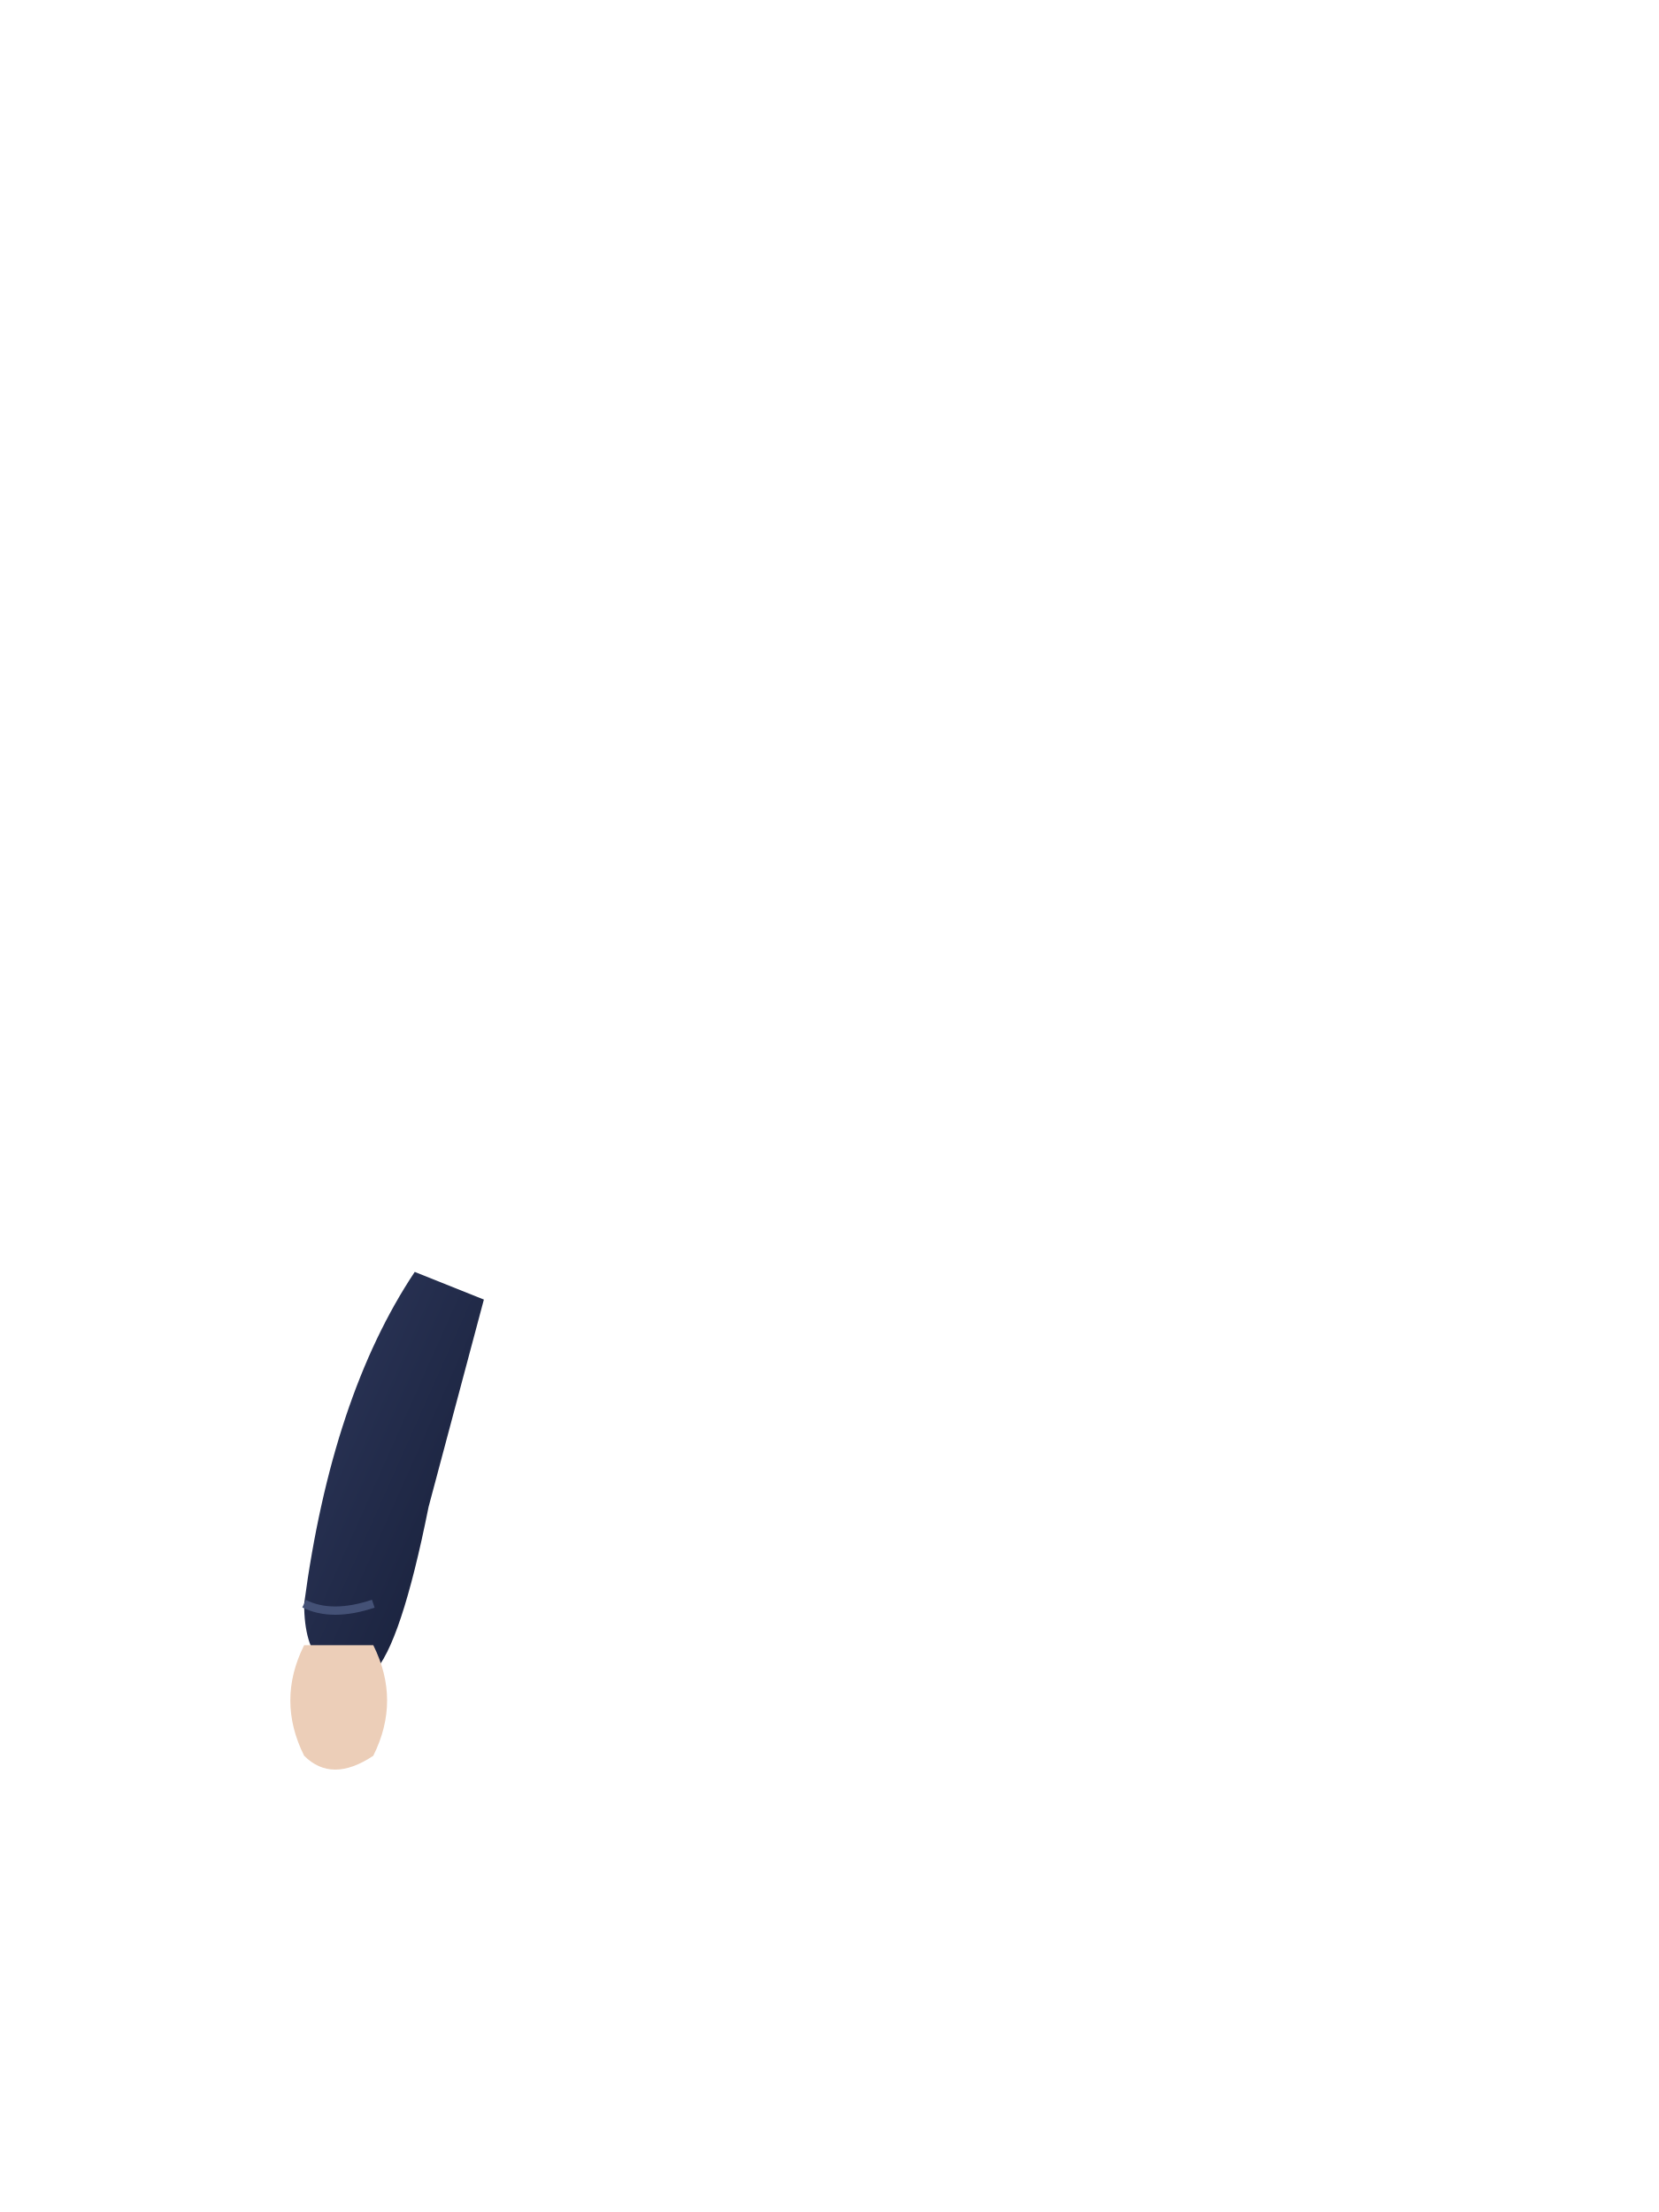
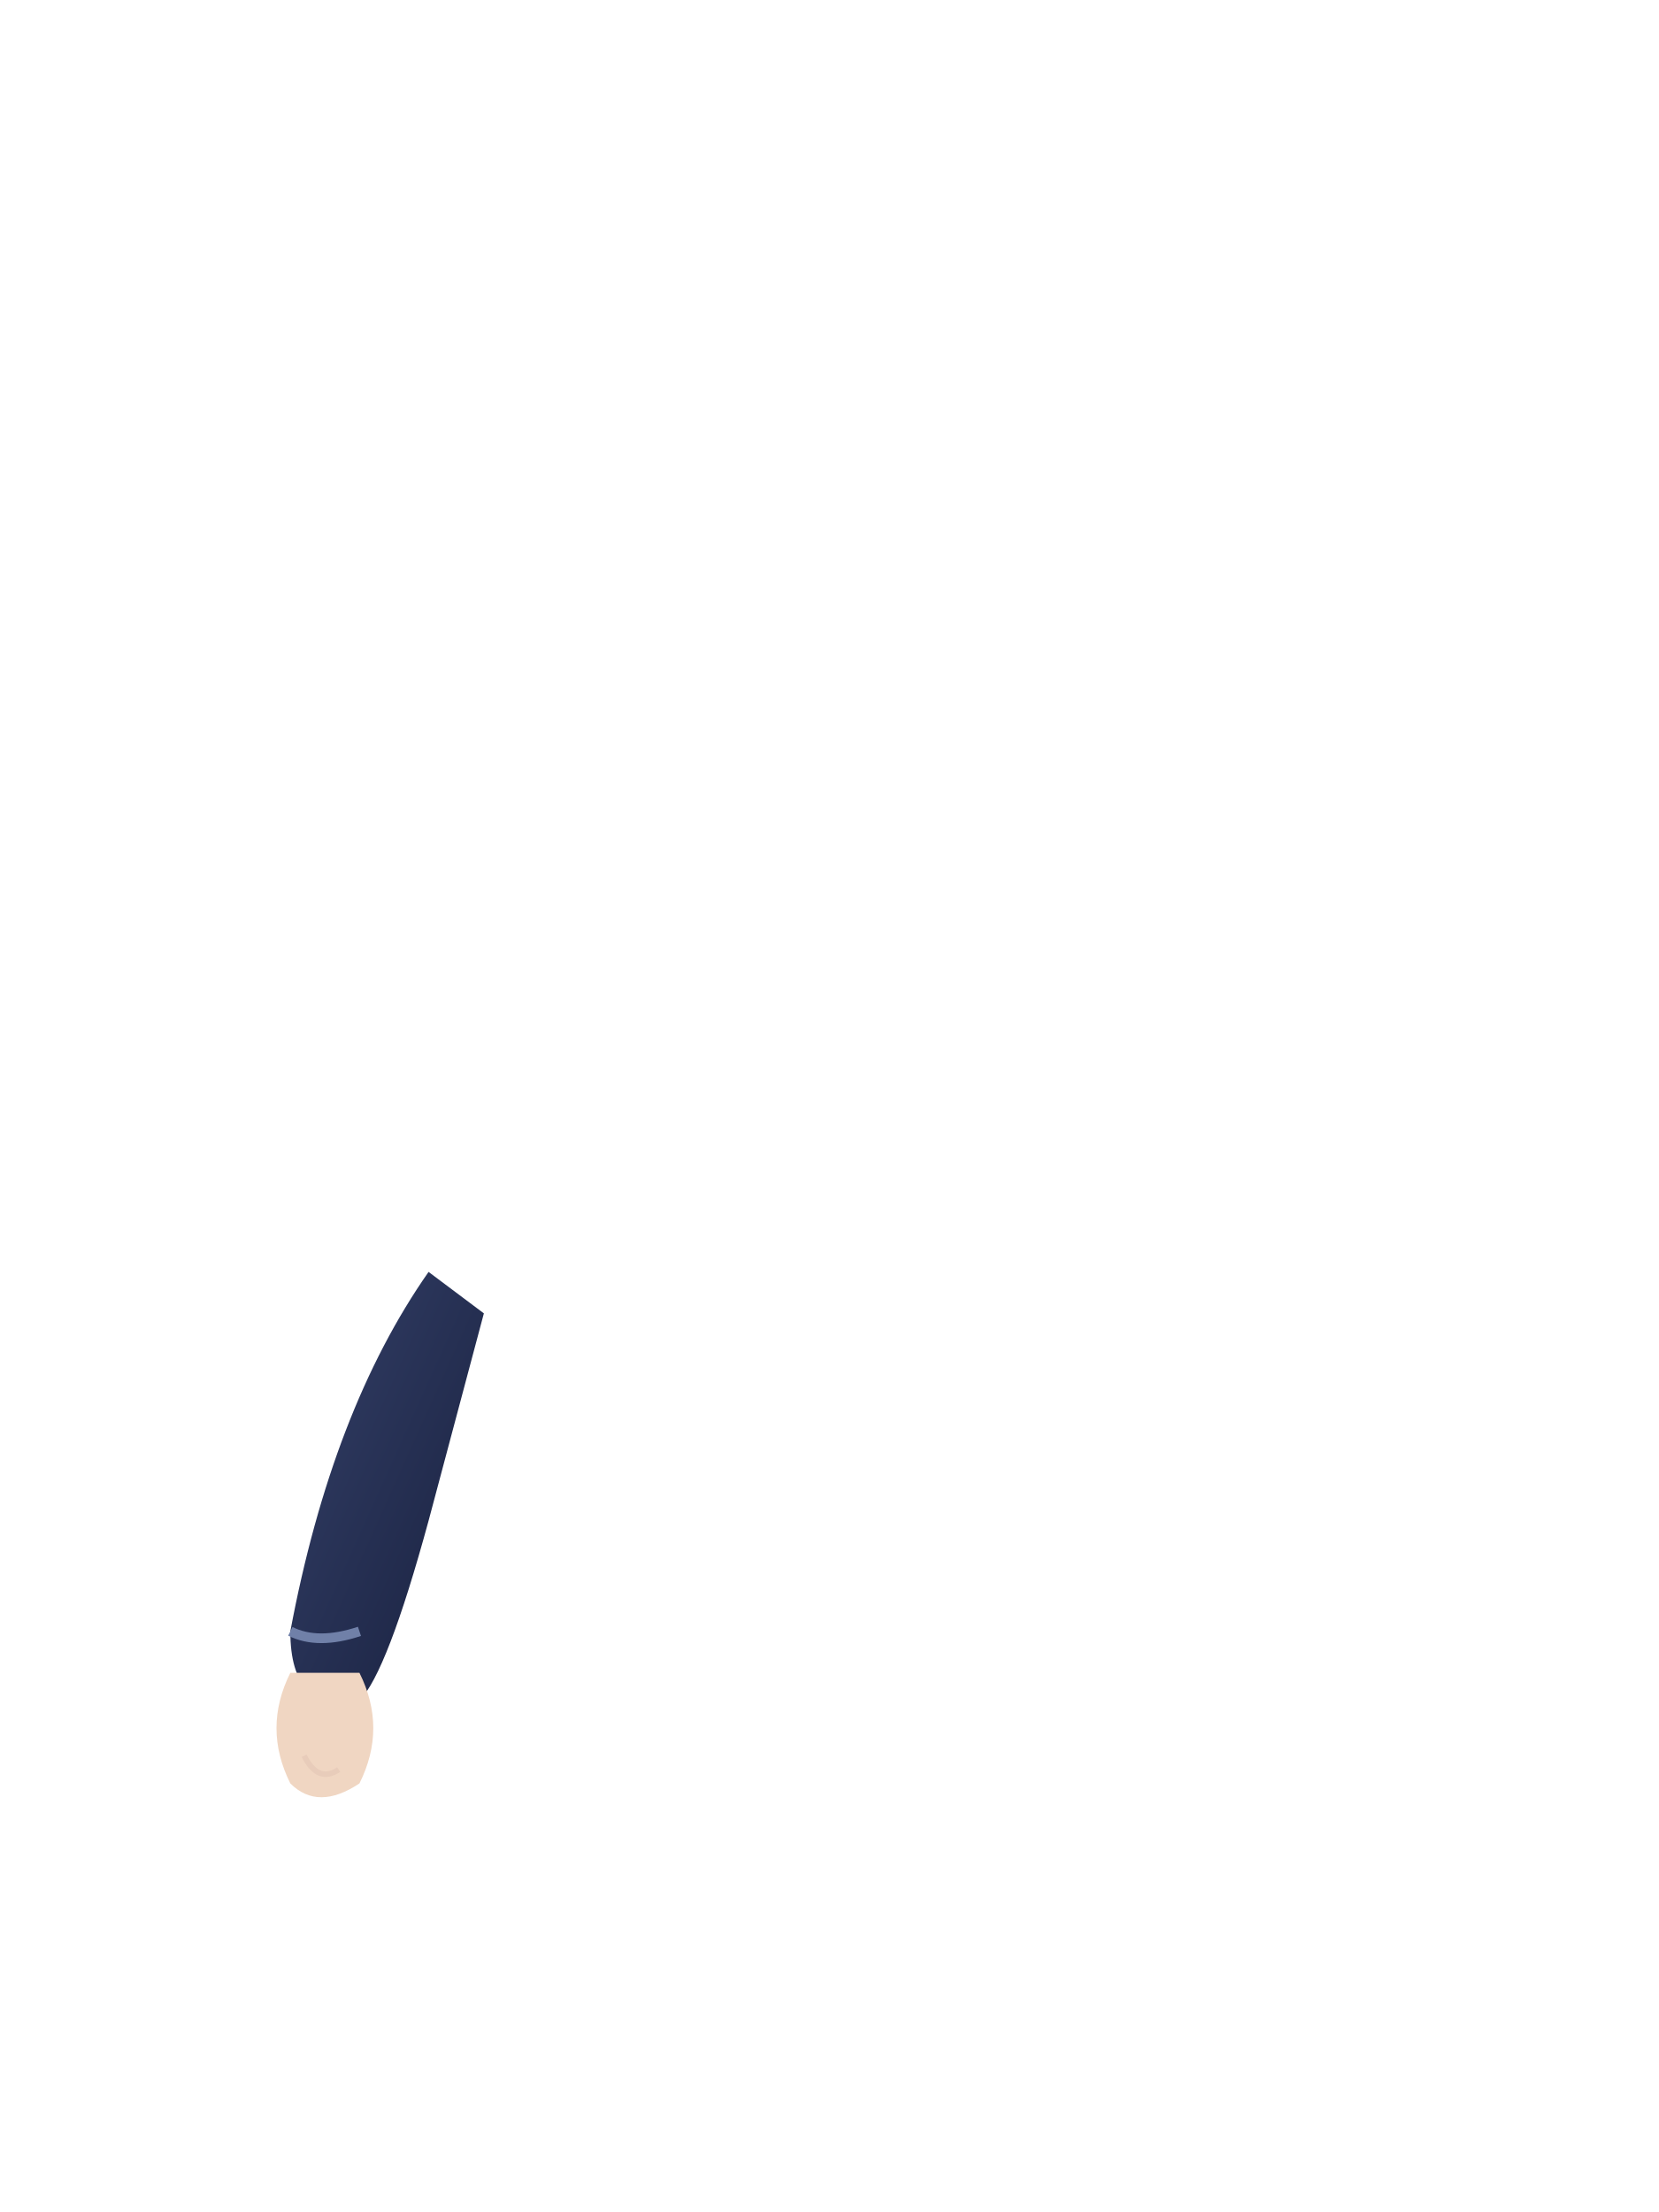
<svg xmlns="http://www.w3.org/2000/svg" viewBox="0 0 120 160" fill="none">
  <defs>
    <linearGradient id="leftSleeve" x1="0%" y1="0%" x2="100%" y2="100%">
-       <stop offset="0%" stop-color="#2E385C" />
-       <stop offset="100%" stop-color="#151D36" />
+       <stop offset="0%" stop-color="#344068" />
+       <stop offset="100%" stop-color="#18203E" />
    </linearGradient>
  </defs>
-   <path d="M30 92 Q24 101 22 116 Q22 122 27 121 Q29 119 31 109 L35 94 Z" fill="url(#leftSleeve)" />
-   <path d="M22 116 Q24 117 27 116" stroke="#445176" stroke-width="0.6" fill="none" />
-   <path d="M22 119 Q20 123 22 127 Q24 129 27 127 Q29 123 27 119 Z" fill="#ECCEB8" />
+   <path d="M31 92 Q24 102 21 118 Q21 124 26 123 Q28 121 31 110 L35 95 Z" fill="url(#leftSleeve)" />
+   <path d="M21 118 Q23 119 26 118" stroke="#7080A8" stroke-width="0.7" fill="none" />
+   <path d="M21 121 Q19 125 21 129 Q23 131 26 129 Q28 125 26 121 Z" fill="#F0D6C2" />
+   <path d="M22 127 Q23 129 24.5 128" stroke="#E8CCBA" stroke-width="0.4" fill="none" />
</svg>
